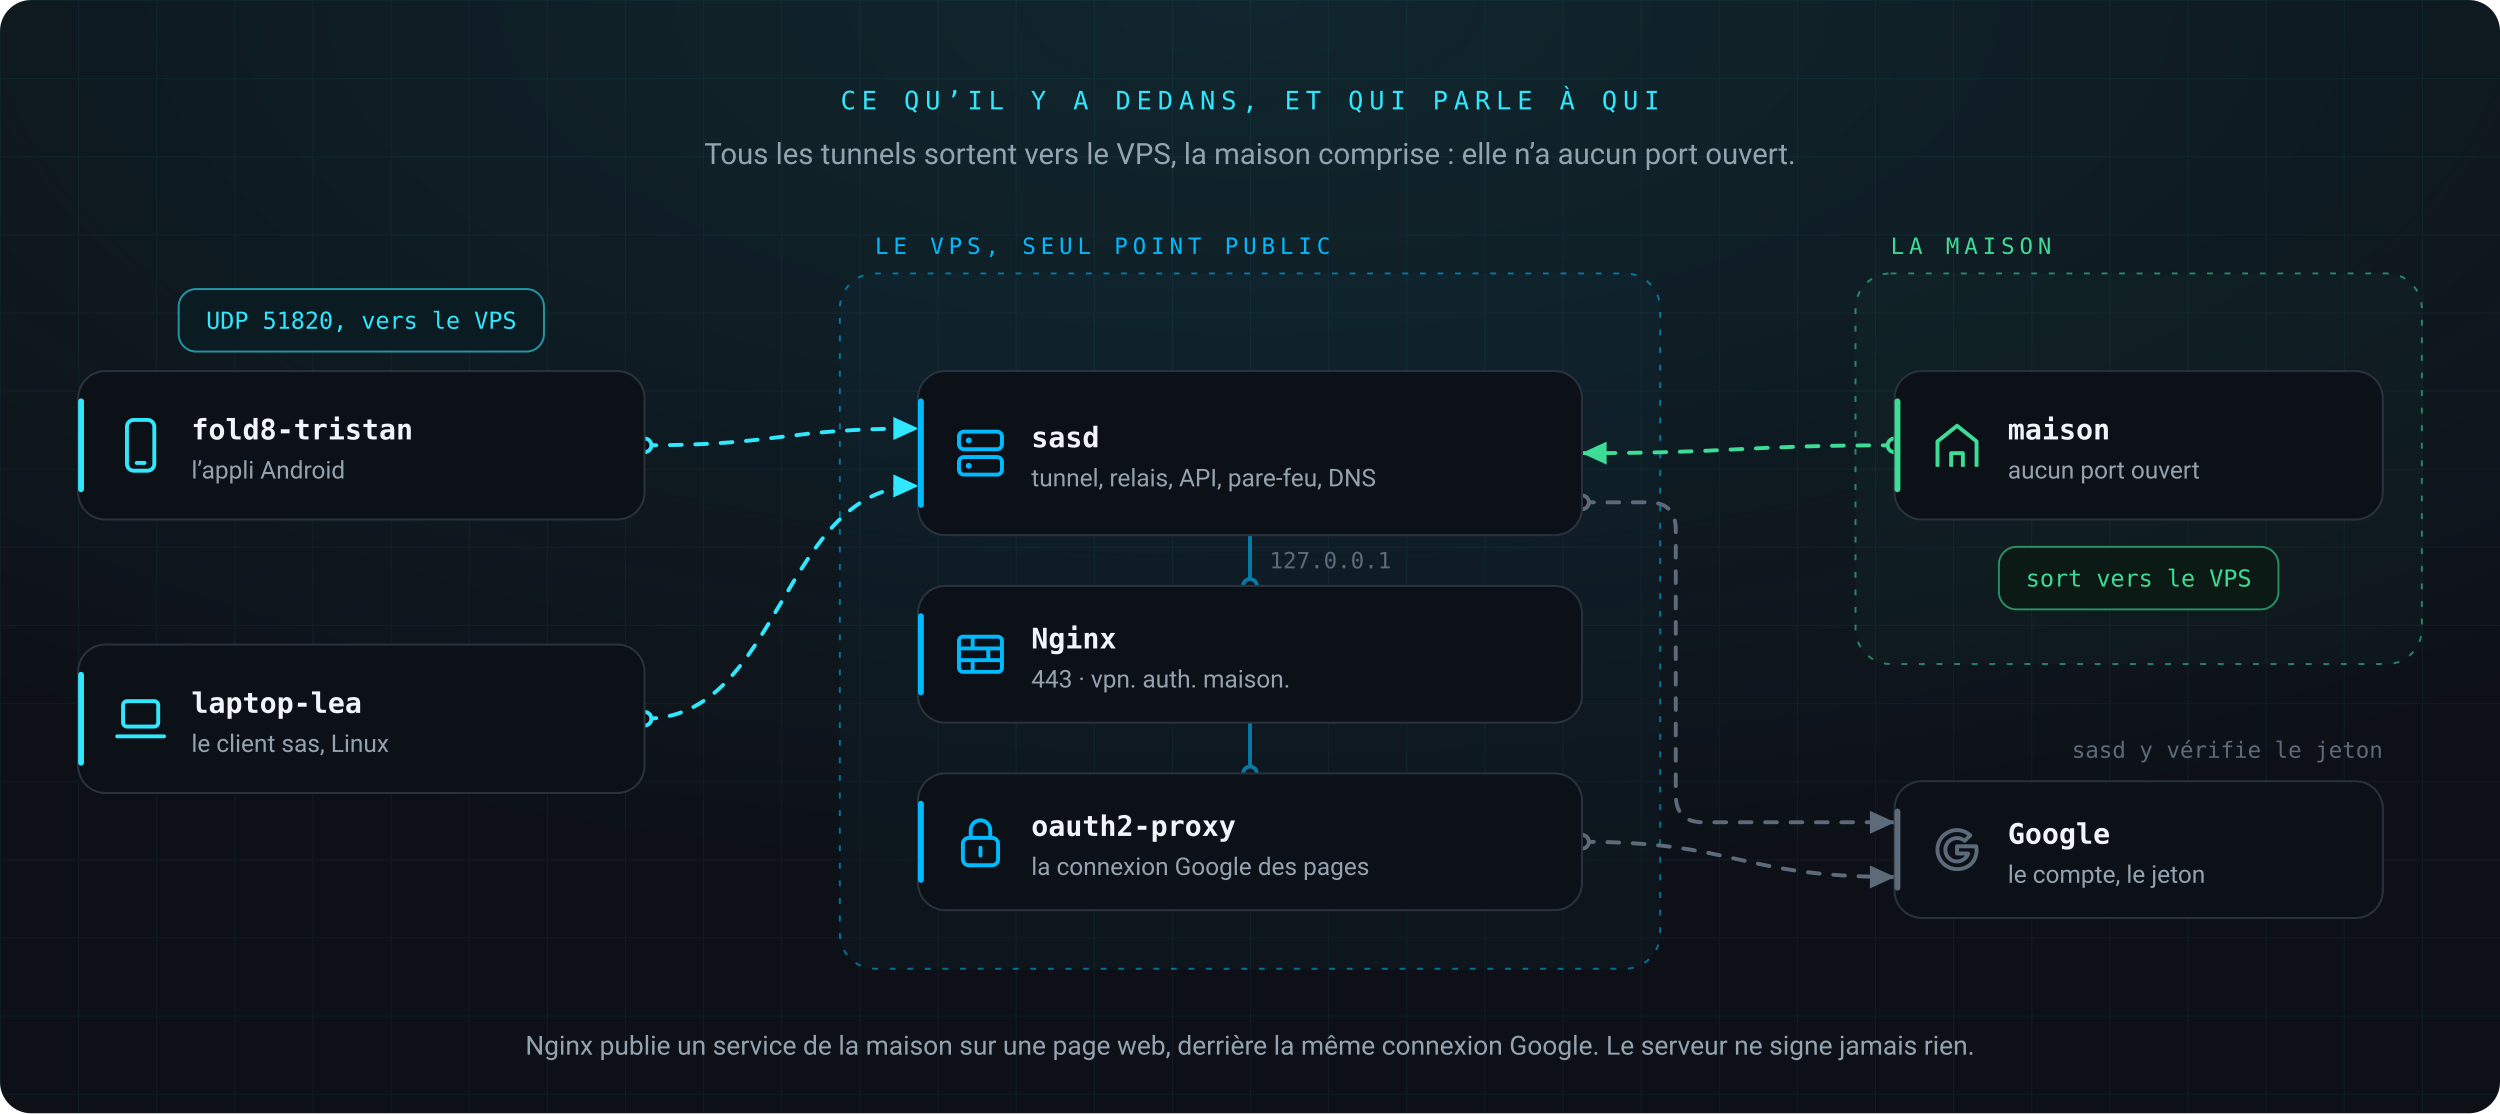
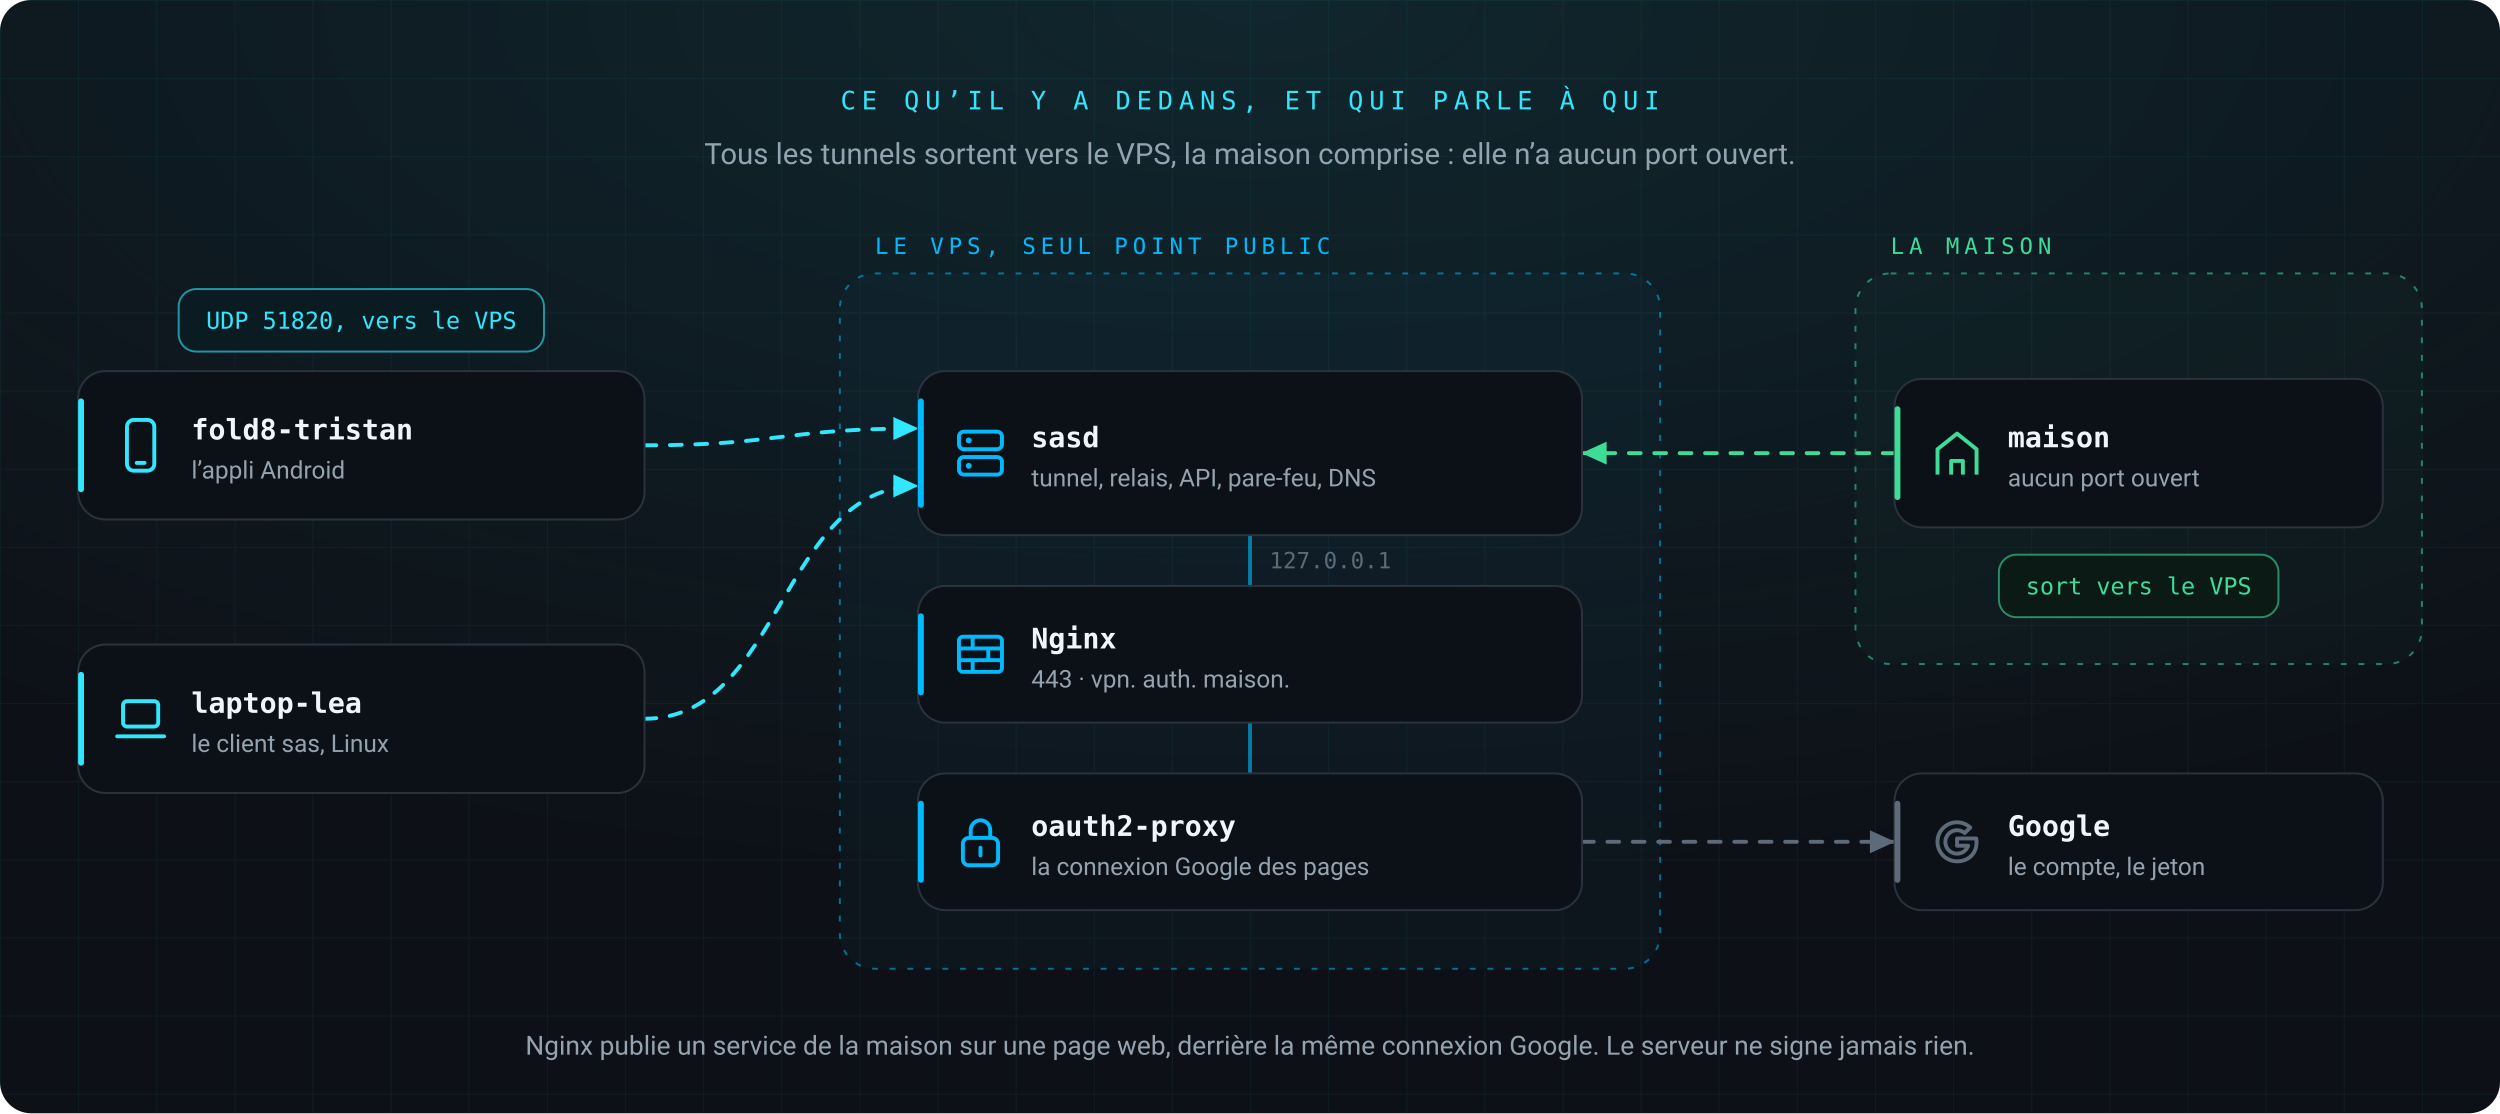
<svg xmlns="http://www.w3.org/2000/svg" viewBox="0 0 1280 570" width="1280" height="570" role="img" aria-label="L'architecture. Au milieu, le VPS, seul point public : sasd (tunnel, relais, API, pare-feu, DNS), Nginx sur le port 443 pour vpn., auth. et maison., et oauth2-proxy pour la connexion Google des pages. À gauche, le téléphone fold8-tristan avec l'appli Android et laptop-lea avec le client sas ouvrent leur tunnel vers sasd en UDP 51820. À droite, la maison sort elle aussi vers le VPS : aucun port ouvert chez elle. Un paquet du téléphone vers la maison est relayé par sasd, chiffré de bout en bout. oauth2-proxy parle à Google.">
  <defs>
    <filter id="halo" x="-50%" y="-50%" width="200%" height="200%">
      <feGaussianBlur stdDeviation="6" result="b" />
      <feMerge>
        <feMergeNode in="b" />
        <feMergeNode in="SourceGraphic" />
      </feMerge>
    </filter>
    <filter id="doux" x="-50%" y="-50%" width="200%" height="200%">
      <feGaussianBlur stdDeviation="3" result="b" />
      <feMerge>
        <feMergeNode in="b" />
        <feMergeNode in="SourceGraphic" />
      </feMerge>
    </filter>
    <filter id="flou" x="-50%" y="-50%" width="200%" height="200%">
      <feGaussianBlur stdDeviation="8" />
    </filter>
    <pattern id="grille" width="40" height="40" patternUnits="userSpaceOnUse">
      <path d="M40 0H0V40" fill="none" stroke="#31E7FD" stroke-opacity="0.05" />
    </pattern>
    <radialGradient id="lueur" cx="50%" cy="0%" r="80%">
      <stop offset="0" stop-color="#31E7FD" stop-opacity="0.10" />
      <stop offset="1" stop-color="#31E7FD" stop-opacity="0" />
    </radialGradient>
    <marker id="pCYAN" viewBox="0 0 10 10" refX="9" refY="5" markerWidth="7" markerHeight="7" orient="auto-start-reverse">
      <path d="M0 0.8 L9.2 5 L0 9.2 Z" fill="#31E7FD" />
    </marker>
    <marker id="pBLEU" viewBox="0 0 10 10" refX="9" refY="5" markerWidth="7" markerHeight="7" orient="auto-start-reverse">
      <path d="M0 0.8 L9.2 5 L0 9.2 Z" fill="#01B9FD" />
    </marker>
    <marker id="pVERT" viewBox="0 0 10 10" refX="9" refY="5" markerWidth="7" markerHeight="7" orient="auto-start-reverse">
      <path d="M0 0.8 L9.2 5 L0 9.2 Z" fill="#3DDC97" />
    </marker>
    <marker id="pROUGE" viewBox="0 0 10 10" refX="9" refY="5" markerWidth="7" markerHeight="7" orient="auto-start-reverse">
      <path d="M0 0.8 L9.2 5 L0 9.2 Z" fill="#FF5C63" />
    </marker>
    <marker id="pFIL" viewBox="0 0 10 10" refX="9" refY="5" markerWidth="7" markerHeight="7" orient="auto-start-reverse">
      <path d="M0 0.8 L9.2 5 L0 9.2 Z" fill="#2F3A47" />
    </marker>
    <marker id="pDISCRET" viewBox="0 0 10 10" refX="9" refY="5" markerWidth="7" markerHeight="7" orient="auto-start-reverse">
      <path d="M0 0.8 L9.2 5 L0 9.2 Z" fill="#5C6A7A" />
    </marker>
  </defs>
  <rect width="1280" height="570" rx="16" fill="#0D1117" />
  <rect width="1280" height="570" rx="16" fill="url(#grille)" />
  <rect width="1280" height="570" rx="16" fill="url(#lueur)" />
  <text x="640" y="56" font-family="ui-monospace,SFMono-Regular,Menlo,Consolas,monospace" font-size="13" font-weight="400" fill="#31E7FD" text-anchor="middle" letter-spacing="3">CE QU’IL Y A DEDANS, ET QUI PARLE À QUI</text>
  <text x="640" y="84" font-family="system-ui,-apple-system,Segoe UI,Roboto,Helvetica,Arial,sans-serif" font-size="15" font-weight="400" fill="#94A3B0" text-anchor="middle">Tous les tunnels sortent vers le VPS, la maison comprise : elle n’a aucun port ouvert.</text>
  <rect x="430" y="140" width="420" height="356" rx="18" fill="#01B9FD" fill-opacity="0.03" stroke="#01B9FD" stroke-opacity="0.55" stroke-dasharray="3 6" />
  <text x="448" y="130" font-family="ui-monospace,SFMono-Regular,Menlo,Consolas,monospace" font-size="11.5" font-weight="400" fill="#01B9FD" text-anchor="start" letter-spacing="2.5">LE VPS, SEUL POINT PUBLIC</text>
  <rect x="950" y="140" width="290" height="200" rx="18" fill="#3DDC97" fill-opacity="0.03" stroke="#3DDC97" stroke-opacity="0.55" stroke-dasharray="3 6" />
  <text x="968" y="130" font-family="ui-monospace,SFMono-Regular,Menlo,Consolas,monospace" font-size="11.5" font-weight="400" fill="#3DDC97" text-anchor="start" letter-spacing="2.5">LA MAISON</text>
  <g opacity="1">
    <path d="M 330 228 C 400 228 400 219.4 470 219.4" fill="none" stroke="#31E7FD" stroke-width="2" stroke-linecap="round" stroke-dasharray="6 7" marker-end="url(#pCYAN)">
      <animate attributeName="stroke-dashoffset" from="26" to="0" dur="1.2s" repeatCount="indefinite" />
    </path>
-     <circle cx="330" cy="228" r="3.5" fill="#0D1117" stroke="#31E7FD" stroke-width="2" />
  </g>
  <g opacity="1">
    <path d="M 330 368 C 400 368 400 248.8 470 248.8" fill="none" stroke="#31E7FD" stroke-width="2" stroke-linecap="round" stroke-dasharray="6 7" marker-end="url(#pCYAN)">
      <animate attributeName="stroke-dashoffset" from="26" to="0" dur="1.2s" repeatCount="indefinite" />
    </path>
-     <circle cx="330" cy="368" r="3.5" fill="#0D1117" stroke="#31E7FD" stroke-width="2" />
  </g>
  <g opacity="1">
-     <path d="M 970 228 C 890 228 890 232 810 232" fill="none" stroke="#3DDC97" stroke-width="2" stroke-linecap="round" stroke-dasharray="6 7" marker-end="url(#pVERT)">
+     <path d="M 970 232 C 890 232 890 232 810 232" fill="none" stroke="#3DDC97" stroke-width="2" stroke-linecap="round" stroke-dasharray="6 7" marker-end="url(#pVERT)">
      <animate attributeName="stroke-dashoffset" from="26" to="0" dur="1.2s" repeatCount="indefinite" />
    </path>
-     <circle cx="970" cy="228" r="3.5" fill="#0D1117" stroke="#3DDC97" stroke-width="2" />
  </g>
  <g opacity="0.6">
    <path d="M 640 300 V 274" fill="none" stroke="#01B9FD" stroke-width="2" stroke-linecap="round" />
-     <circle cx="640" cy="300" r="3.5" fill="#0D1117" stroke="#01B9FD" stroke-width="2" />
  </g>
  <g opacity="0.6">
    <path d="M 640 396 V 370" fill="none" stroke="#01B9FD" stroke-width="2" stroke-linecap="round" />
-     <circle cx="640" cy="396" r="3.5" fill="#0D1117" stroke="#01B9FD" stroke-width="2" />
  </g>
  <g opacity="1">
-     <path d="M 810 431 C 890 431 890 449 970 449" fill="none" stroke="#5C6A7A" stroke-width="2" stroke-linecap="round" stroke-dasharray="6 7" marker-end="url(#pDISCRET)">
+     <path d="M 810 431 L 970 431" fill="none" stroke="#5C6A7A" stroke-width="2" stroke-linecap="round" stroke-dasharray="6 7" marker-end="url(#pDISCRET)">
      <animate attributeName="stroke-dashoffset" from="26" to="0" dur="1.2s" repeatCount="indefinite" />
    </path>
-     <circle cx="810" cy="431" r="3.5" fill="#0D1117" stroke="#5C6A7A" stroke-width="2" />
-   </g>
-   <g opacity="1">
-     <path d="M 810 257.2 H 844 Q 858 257.2 858 271.2 V 407 Q 858 421 872 421 H 970" fill="none" stroke="#5C6A7A" stroke-width="2" stroke-linecap="round" stroke-dasharray="6 7" marker-end="url(#pDISCRET)">
-       <animate attributeName="stroke-dashoffset" from="26" to="0" dur="1.2s" repeatCount="indefinite" />
-     </path>
-     <circle cx="810" cy="257.2" r="3.5" fill="#0D1117" stroke="#5C6A7A" stroke-width="2" />
  </g>
  <g>
    <rect x="470" y="190" width="340" height="84" rx="14" fill="#0C1117" stroke="#2A333D" />
    <rect x="470" y="190" width="340" height="84" rx="14" fill="none" stroke="#01B9FD" stroke-width="1.6" opacity="0" filter="url(#halo)">
      <animate attributeName="opacity" dur="10s" repeatCount="indefinite" keyTimes="0;0.08;0.1;0.9;0.92;1" values="0;0;1;1;0;0" />
    </rect>
    <rect x="470" y="204" width="3" height="56" rx="1.5" fill="#01B9FD" />
    <g transform="translate(488,218)">
      <rect x="3" y="3" width="22" height="9" rx="2.5" fill="none" stroke="#01B9FD" stroke-width="2" />
      <rect x="3" y="16" width="22" height="9" rx="2.5" fill="none" stroke="#01B9FD" stroke-width="2" />
      <path d="M8 7.5h.01M8 20.5h.01" stroke="#01B9FD" stroke-width="3" stroke-linecap="round" />
    </g>
    <text x="528" y="229" font-family="ui-monospace,SFMono-Regular,Menlo,Consolas,monospace" font-size="14.5" font-weight="700" fill="#F1F5F9" text-anchor="start">sasd</text>
    <text x="528" y="249" font-family="system-ui,-apple-system,Segoe UI,Roboto,Helvetica,Arial,sans-serif" font-size="12.5" font-weight="400" fill="#94A3B0" text-anchor="start">tunnel, relais, API, pare-feu, DNS</text>
  </g>
  <g>
    <rect x="470" y="300" width="340" height="70" rx="14" fill="#0C1117" stroke="#2A333D" />
    <rect x="470" y="314" width="3" height="42" rx="1.5" fill="#01B9FD" />
    <g transform="translate(488,321)">
      <rect x="3" y="5" width="22" height="18" rx="2" fill="none" stroke="#01B9FD" stroke-width="2" />
      <path d="M3 11 H25 M3 17 H25 M10 5 V11 M18 11 V17 M10 17 V23" stroke="#01B9FD" stroke-width="2" />
    </g>
    <text x="528" y="332" font-family="ui-monospace,SFMono-Regular,Menlo,Consolas,monospace" font-size="14.5" font-weight="700" fill="#F1F5F9" text-anchor="start">Nginx</text>
    <text x="528" y="352" font-family="system-ui,-apple-system,Segoe UI,Roboto,Helvetica,Arial,sans-serif" font-size="12.5" font-weight="400" fill="#94A3B0" text-anchor="start">443 · vpn. auth. maison.</text>
  </g>
  <g>
    <rect x="470" y="396" width="340" height="70" rx="14" fill="#0C1117" stroke="#2A333D" />
    <rect x="470" y="410" width="3" height="42" rx="1.5" fill="#01B9FD" />
    <g transform="translate(488,417)">
      <rect x="5" y="12" width="18" height="14" rx="3" fill="none" stroke="#01B9FD" stroke-width="2" />
      <path d="M9 12 V8 A5 5 0 0 1 19 8 V12" fill="none" stroke="#01B9FD" stroke-width="2" />
      <path d="M14 17 V21" stroke="#01B9FD" stroke-width="2" stroke-linecap="round" />
    </g>
    <text x="528" y="428" font-family="ui-monospace,SFMono-Regular,Menlo,Consolas,monospace" font-size="14.5" font-weight="700" fill="#F1F5F9" text-anchor="start">oauth2-proxy</text>
    <text x="528" y="448" font-family="system-ui,-apple-system,Segoe UI,Roboto,Helvetica,Arial,sans-serif" font-size="12.5" font-weight="400" fill="#94A3B0" text-anchor="start">la connexion Google des pages</text>
  </g>
  <g>
    <rect x="40" y="190" width="290" height="76" rx="14" fill="#0C1117" stroke="#2A333D" />
    <rect x="40" y="190" width="290" height="76" rx="14" fill="none" stroke="#31E7FD" stroke-width="1.6" opacity="0" filter="url(#halo)">
      <animate attributeName="opacity" dur="10s" repeatCount="indefinite" keyTimes="0;0.02;0.04;0.3;0.32;1" values="0;0;1;1;0;0" />
    </rect>
    <rect x="40" y="204" width="3" height="48" rx="1.5" fill="#31E7FD" />
    <g transform="translate(58,214)">
      <rect x="7" y="1" width="14" height="26" rx="3.5" fill="none" stroke="#31E7FD" stroke-width="2" />
      <path d="M12 23 H16" stroke="#31E7FD" stroke-width="2" stroke-linecap="round" />
    </g>
    <text x="98" y="225" font-family="ui-monospace,SFMono-Regular,Menlo,Consolas,monospace" font-size="14.5" font-weight="700" fill="#F1F5F9" text-anchor="start">fold8-tristan</text>
    <text x="98" y="245" font-family="system-ui,-apple-system,Segoe UI,Roboto,Helvetica,Arial,sans-serif" font-size="12.5" font-weight="400" fill="#94A3B0" text-anchor="start">l’appli Android</text>
  </g>
  <g>
    <rect x="40" y="330" width="290" height="76" rx="14" fill="#0C1117" stroke="#2A333D" />
    <rect x="40" y="344" width="3" height="48" rx="1.5" fill="#31E7FD" />
    <g transform="translate(58,354)">
      <rect x="5" y="5" width="18" height="13" rx="2" fill="none" stroke="#31E7FD" stroke-width="2" />
      <path d="M2 23 H26" stroke="#31E7FD" stroke-width="2" stroke-linecap="round" />
    </g>
    <text x="98" y="365" font-family="ui-monospace,SFMono-Regular,Menlo,Consolas,monospace" font-size="14.5" font-weight="700" fill="#F1F5F9" text-anchor="start">laptop-lea</text>
    <text x="98" y="385" font-family="system-ui,-apple-system,Segoe UI,Roboto,Helvetica,Arial,sans-serif" font-size="12.5" font-weight="400" fill="#94A3B0" text-anchor="start">le client sas, Linux</text>
  </g>
  <g>
-     <rect x="970" y="190" width="250" height="76" rx="14" fill="#0C1117" stroke="#2A333D" />
-     <rect x="970" y="190" width="250" height="76" rx="14" fill="none" stroke="#3DDC97" stroke-width="1.6" opacity="0" filter="url(#halo)">
+     <rect x="970" y="194" width="250" height="76" rx="14" fill="#0C1117" stroke="#2A333D" />
+     <rect x="970" y="194" width="250" height="76" rx="14" fill="none" stroke="#3DDC97" stroke-width="1.6" opacity="0" filter="url(#halo)">
      <animate attributeName="opacity" dur="10s" repeatCount="indefinite" keyTimes="0;0.48;0.5;0.76;0.78;1" values="0;0;1;1;0;0" />
    </rect>
-     <rect x="970" y="204" width="3" height="48" rx="1.5" fill="#3DDC97" />
-     <g transform="translate(988,214)">
+     <rect x="970" y="208" width="3" height="48" rx="1.5" fill="#3DDC97" />
+     <g transform="translate(988,218)">
      <path d="M4 25 V12 L14 4 L24 12 V25 M11 25 V18 H17 V25" fill="none" stroke="#3DDC97" stroke-width="2" stroke-linejoin="round" />
    </g>
-     <text x="1028" y="225" font-family="ui-monospace,SFMono-Regular,Menlo,Consolas,monospace" font-size="14.5" font-weight="700" fill="#F1F5F9" text-anchor="start">maison</text>
-     <text x="1028" y="245" font-family="system-ui,-apple-system,Segoe UI,Roboto,Helvetica,Arial,sans-serif" font-size="12.5" font-weight="400" fill="#94A3B0" text-anchor="start">aucun port ouvert</text>
+     <text x="1028" y="229" font-family="ui-monospace,SFMono-Regular,Menlo,Consolas,monospace" font-size="14.5" font-weight="700" fill="#F1F5F9" text-anchor="start">maison</text>
+     <text x="1028" y="249" font-family="system-ui,-apple-system,Segoe UI,Roboto,Helvetica,Arial,sans-serif" font-size="12.5" font-weight="400" fill="#94A3B0" text-anchor="start">aucun port ouvert</text>
  </g>
  <g>
-     <rect x="970" y="400" width="250" height="70" rx="14" fill="#0C1117" stroke="#2A333D" />
-     <rect x="970" y="414" width="3" height="42" rx="1.5" fill="#5C6A7A" />
-     <g transform="translate(988,421)">
+     <rect x="970" y="396" width="250" height="70" rx="14" fill="#0C1117" stroke="#2A333D" />
+     <rect x="970" y="410" width="3" height="42" rx="1.5" fill="#5C6A7A" />
+     <g transform="translate(988,417)">
      <path d="M24 14.3 C24 19.9 20 24 14 24 A10 10 0 1 1 20.8 6.7 L17.9 9.5 A6 6 0 1 0 19.7 16 H14 V12.3 H23.8 C23.9 12.9 24 13.6 24 14.3 Z" fill="none" stroke="#5C6A7A" stroke-width="2" stroke-linejoin="round" />
    </g>
-     <text x="1028" y="432" font-family="ui-monospace,SFMono-Regular,Menlo,Consolas,monospace" font-size="14.5" font-weight="700" fill="#F1F5F9" text-anchor="start">Google</text>
-     <text x="1028" y="452" font-family="system-ui,-apple-system,Segoe UI,Roboto,Helvetica,Arial,sans-serif" font-size="12.5" font-weight="400" fill="#94A3B0" text-anchor="start">le compte, le jeton</text>
+     <text x="1028" y="428" font-family="ui-monospace,SFMono-Regular,Menlo,Consolas,monospace" font-size="14.5" font-weight="700" fill="#F1F5F9" text-anchor="start">Google</text>
+     <text x="1028" y="448" font-family="system-ui,-apple-system,Segoe UI,Roboto,Helvetica,Arial,sans-serif" font-size="12.5" font-weight="400" fill="#94A3B0" text-anchor="start">le compte, le jeton</text>
  </g>
  <rect x="91.48" y="148" width="187.04" height="32" rx="9" fill="#0A1B22" stroke="#31E7FD" stroke-opacity="0.6" />
  <text x="185" y="168.32" font-family="ui-monospace,SFMono-Regular,Menlo,Consolas,monospace" font-size="12" font-weight="400" fill="#31E7FD" text-anchor="middle">UDP 51820, vers le VPS</text>
-   <rect x="1023.44" y="280" width="143.12" height="32" rx="9" fill="#0B1A14" stroke="#3DDC97" stroke-opacity="0.6" />
-   <text x="1095" y="300.32" font-family="ui-monospace,SFMono-Regular,Menlo,Consolas,monospace" font-size="12" font-weight="400" fill="#3DDC97" text-anchor="middle">sort vers le VPS</text>
-   <text x="1220" y="388" font-family="ui-monospace,SFMono-Regular,Menlo,Consolas,monospace" font-size="11.5" font-weight="400" fill="#5C6A7A" text-anchor="end">sasd y vérifie le jeton</text>
+   <rect x="1023.44" y="284" width="143.12" height="32" rx="9" fill="#0B1A14" stroke="#3DDC97" stroke-opacity="0.6" />
+   <text x="1095" y="304.32" font-family="ui-monospace,SFMono-Regular,Menlo,Consolas,monospace" font-size="12" font-weight="400" fill="#3DDC97" text-anchor="middle">sort vers le VPS</text>
  <text x="650" y="291" font-family="ui-monospace,SFMono-Regular,Menlo,Consolas,monospace" font-size="11.5" font-weight="400" fill="#5C6A7A" text-anchor="start">127.0.0.1</text>
  <g opacity="0">
    <animate attributeName="opacity" dur="10s" repeatCount="indefinite" keyTimes="0;0.045;0.06;0.62;0.635;1" values="0;0;1;1;0;0" />
    <g filter="url(#halo)">
      <circle r="11" fill="#31E7FD" opacity="0.2" />
      <g transform="translate(-7,-7) scale(0.5)">
        <rect x="5" y="12" width="18" height="14" rx="3" fill="none" stroke="#31E7FD" stroke-width="2" />
        <path d="M9 12 V8 A5 5 0 0 1 19 8 V12" fill="none" stroke="#31E7FD" stroke-width="2" />
        <path d="M14 17 V21" stroke="#31E7FD" stroke-width="2" stroke-linecap="round" />
      </g>
-       <animateMotion dur="10s" repeatCount="indefinite" path="M 330 216 C 400 216 400 219.4 470 219.4 H 810 C 890 232 890 228 970 228" calcMode="linear" keyTimes="0;0.06;0.62;1" keyPoints="0;0;1;1" />
+       <animateMotion dur="10s" repeatCount="indefinite" path="M 330 216 C 400 216 400 219.4 470 219.4 H 810 C 890 232 890 232 970 232" calcMode="linear" keyTimes="0;0.06;0.62;1" keyPoints="0;0;1;1" />
    </g>
  </g>
  <g opacity="0">
    <animate attributeName="opacity" dur="10s" repeatCount="indefinite" keyTimes="0;0.28;0.3;0.62;0.64;1" values="0;0;1;1;0;0" />
    <rect x="513.54" y="154" width="252.92" height="32" rx="9" fill="#0A1B22" stroke="#31E7FD" stroke-opacity="0.6" />
    <text x="640" y="174.32" font-family="ui-monospace,SFMono-Regular,Menlo,Consolas,monospace" font-size="12" font-weight="400" fill="#31E7FD" text-anchor="middle">relayé, chiffré de bout en bout</text>
  </g>
  <text x="640" y="540" font-family="system-ui,-apple-system,Segoe UI,Roboto,Helvetica,Arial,sans-serif" font-size="13.5" font-weight="400" fill="#94A3B0" text-anchor="middle">Nginx publie un service de la maison sur une page web, derrière la même connexion Google. Le serveur ne signe jamais rien.</text>
</svg>
